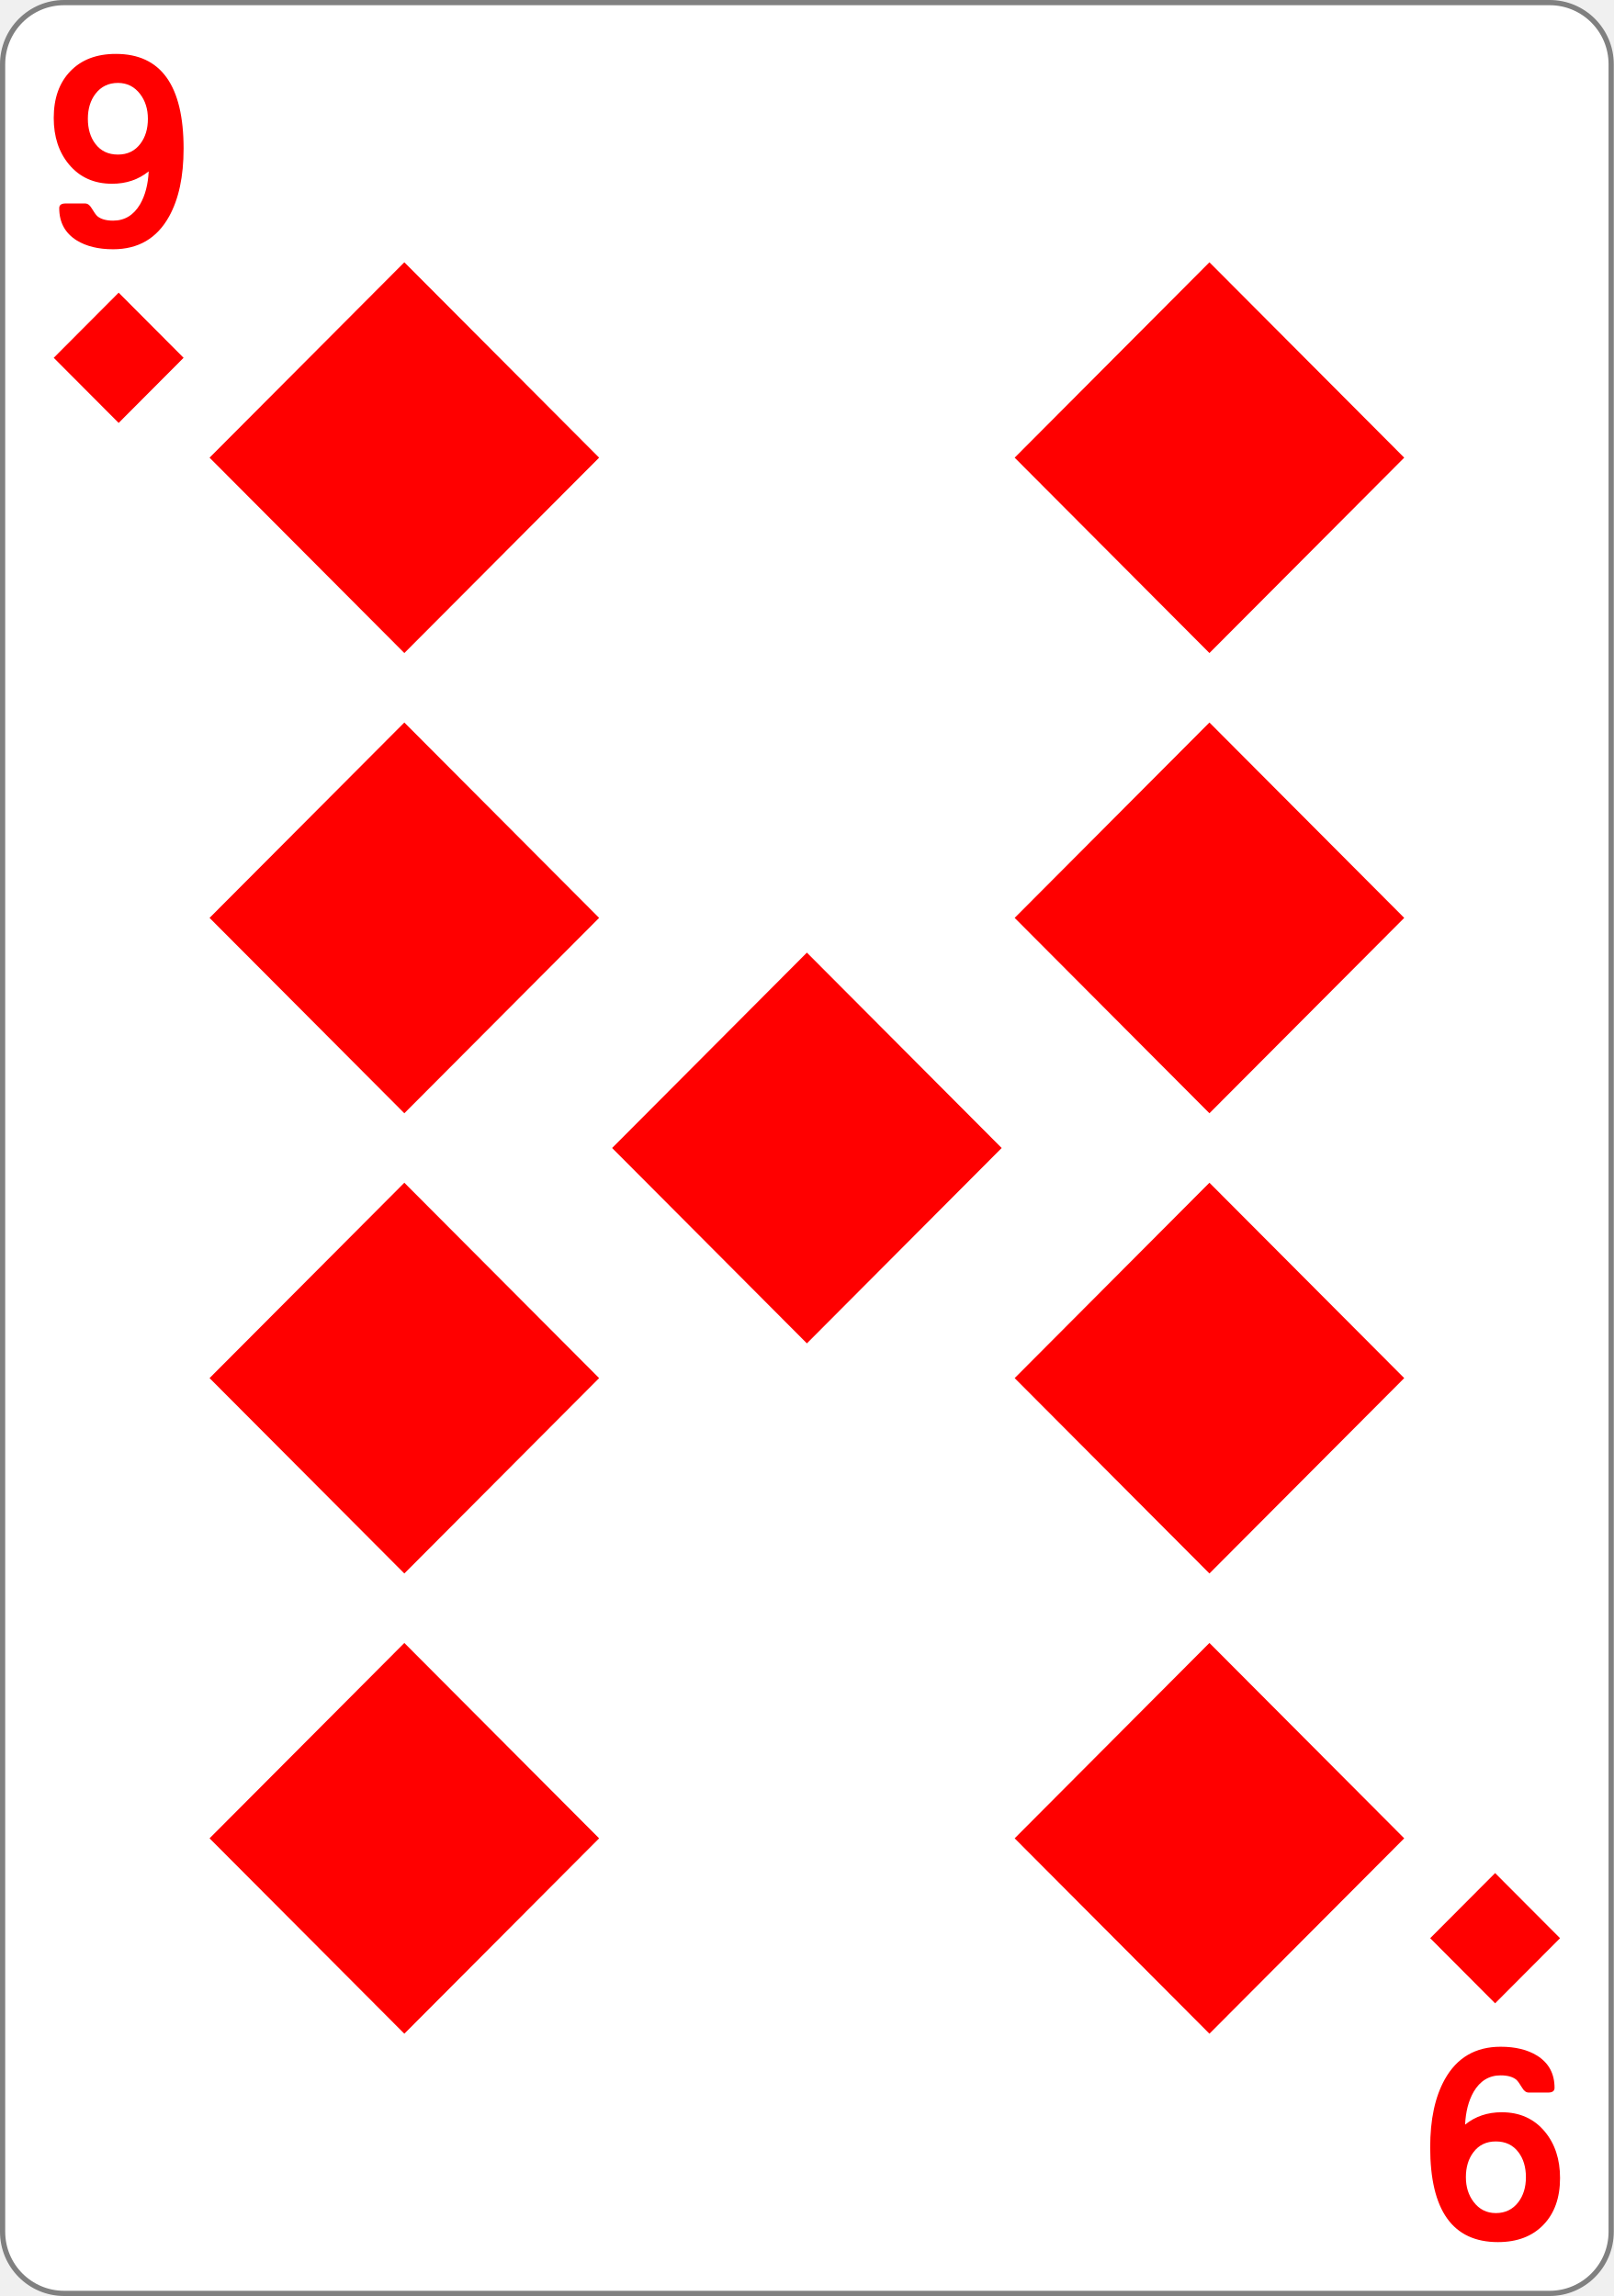
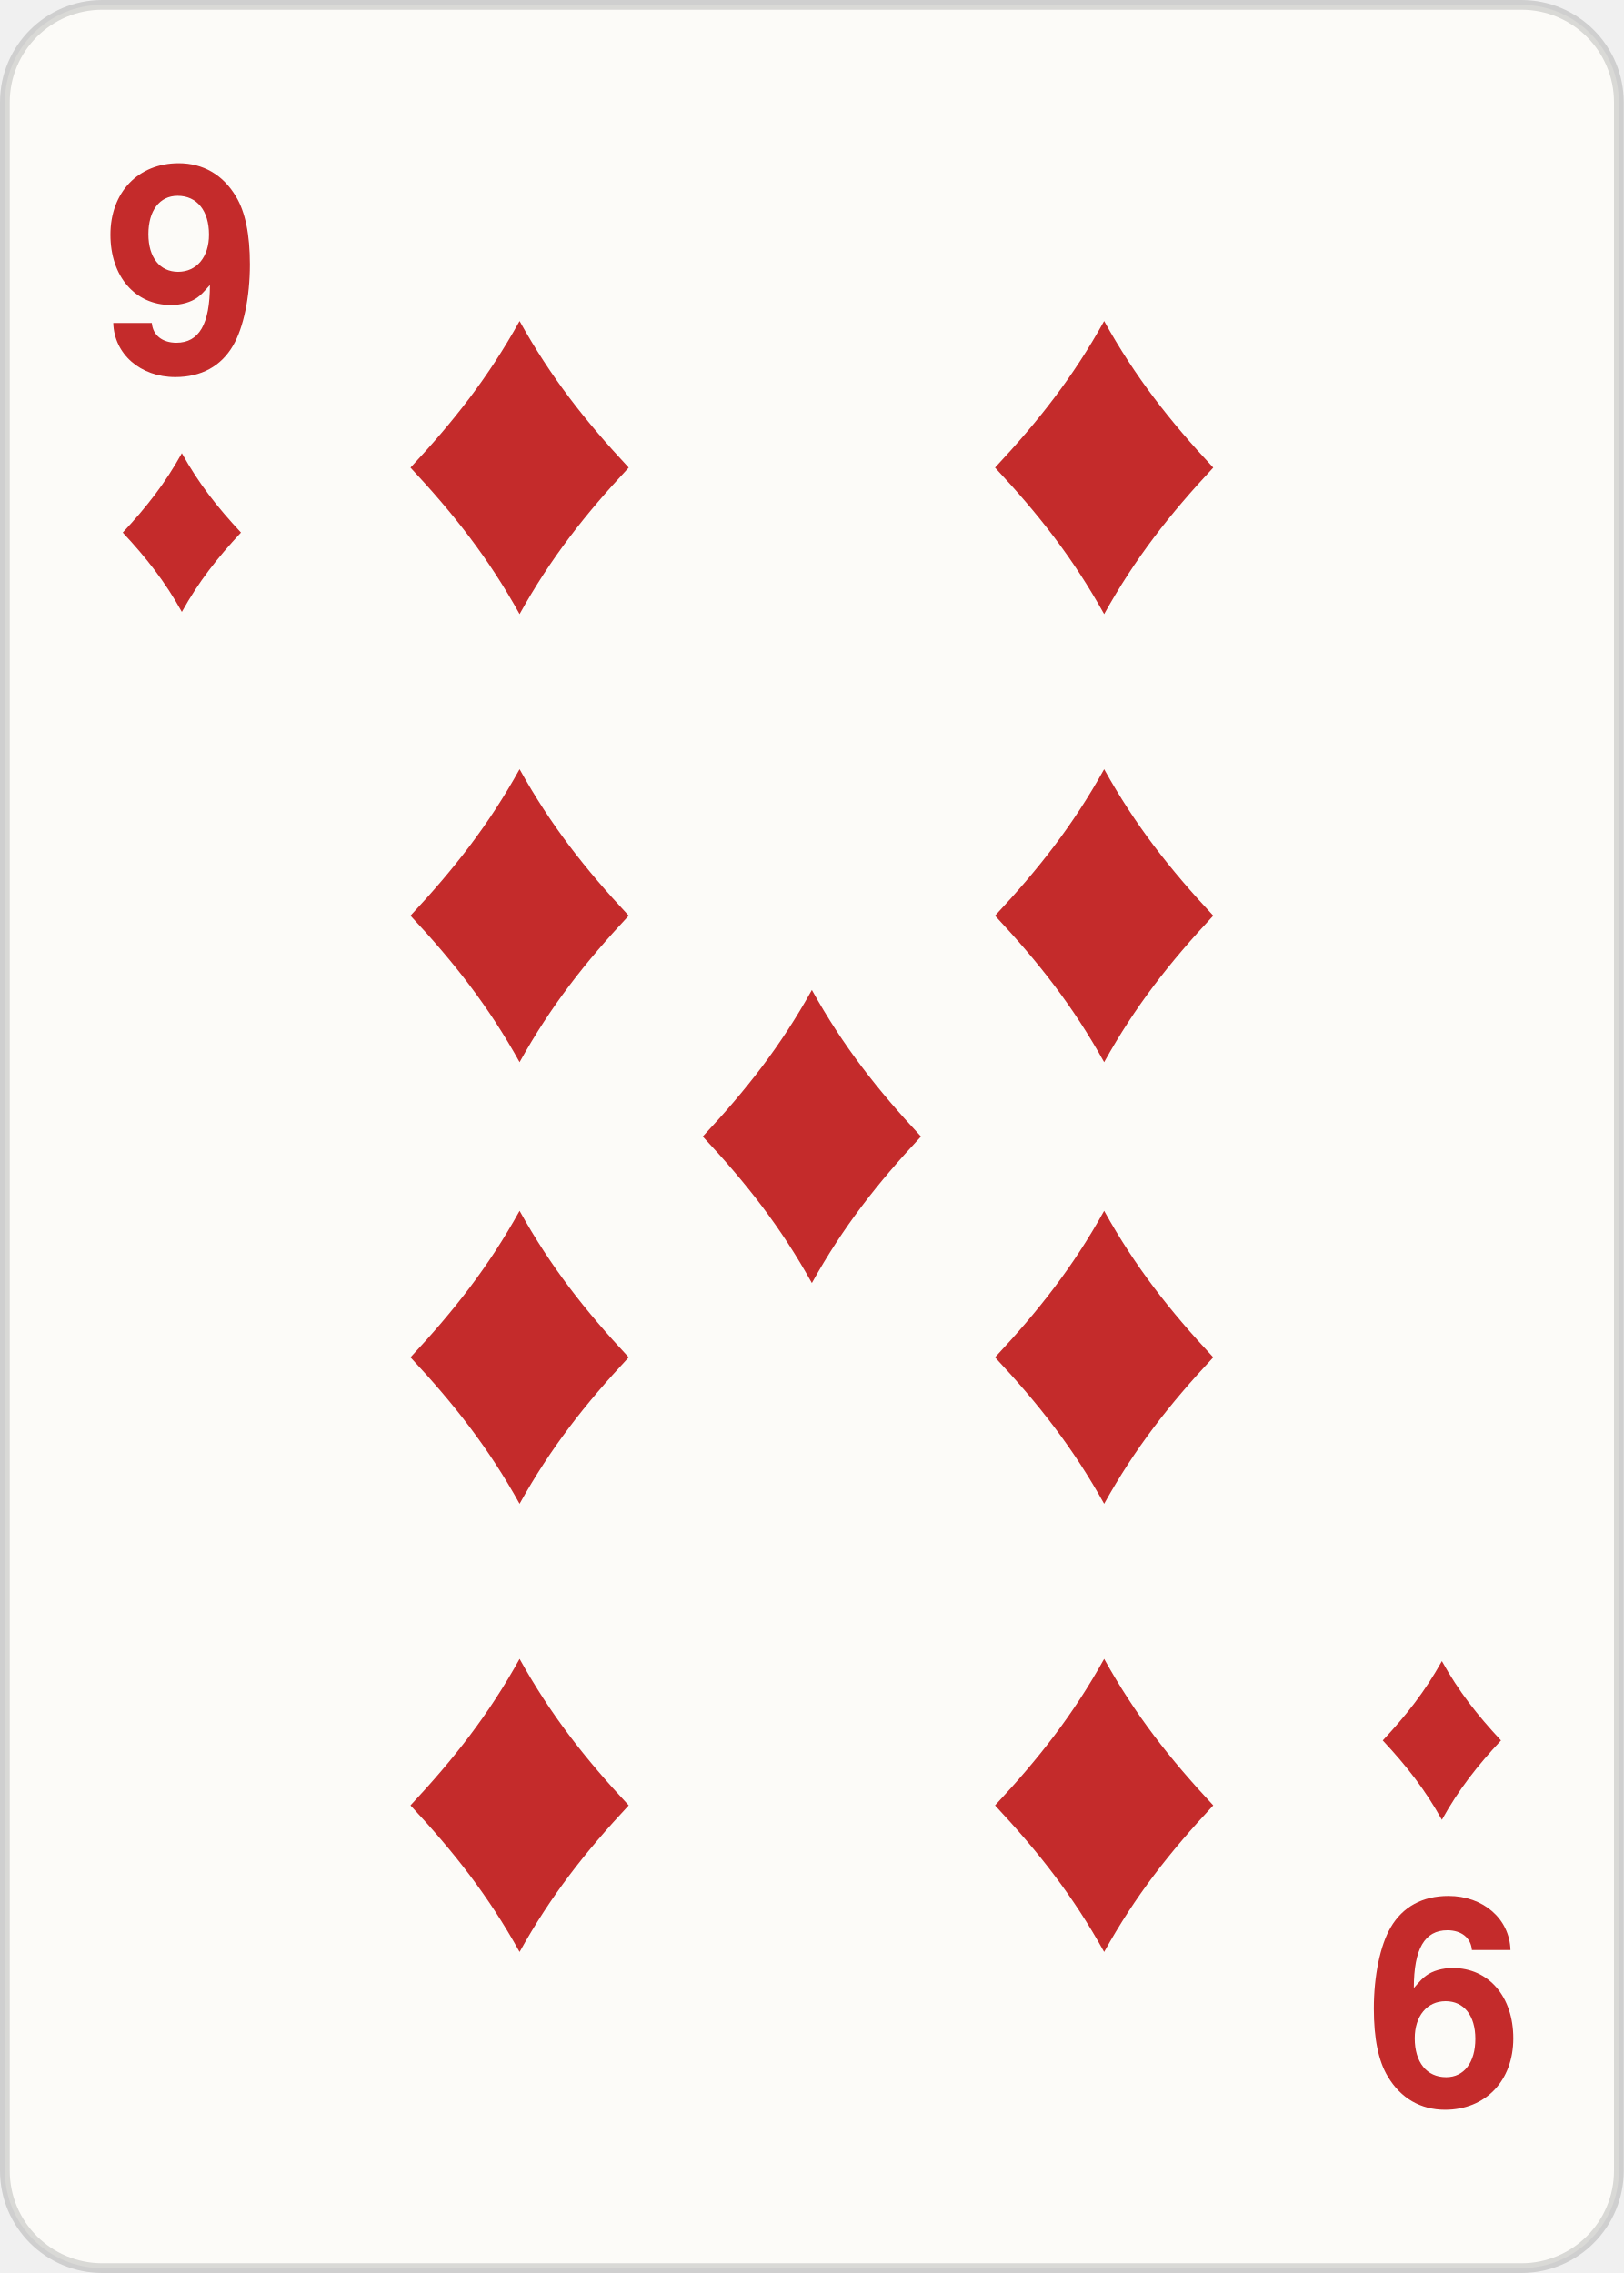
- <svg xmlns="http://www.w3.org/2000/svg" width="234" height="333" id="svg2" version="1.1">
-   <defs id="defs4" />
-   <g id="layer1" transform="translate(0,-719.3622)">
-     <g id="g922">
-       <rect rx="8.919" ry="8.946" y="719.74" x="0.378" height="332.244" width="233.244" id="rect4266" style="fill:#ffffff;fill-opacity:1;stroke:#808080;stroke-width:0.756;stroke-linecap:butt;stroke-linejoin:miter;stroke-miterlimit:4;stroke-dasharray:none;stroke-opacity:1" />
-       <g transform="matrix(0.07348588,0,0,0.07370838,-248.0173,933.6006)" id="g4233" style="fill:none;stroke:#000000;stroke-width:3.181;stroke-opacity:1" />
-       <g clip-path="none" style="fill:none;stroke:#000000;stroke-width:3.181;stroke-opacity:1" id="g4211" transform="matrix(0.07348588,0,0,0.07370838,-248.0173,933.6006)" />
-       <g transform="matrix(0.07348588,0,0,0.07370838,-248.0173,933.6006)" id="g4227" style="fill:none;stroke:#000000;stroke-width:3.181;stroke-opacity:1" />
-       <path id="path4884-1" d="M 58.63,814.076 86.873,785.74 58.63,757.403 30.386,785.74 Z" style="fill:#ff0000;fill-opacity:1;stroke:none;stroke-width:1" />
-       <path id="path4884-1-4" d="M 58.63,1014.321 86.873,985.985 58.63,957.648 30.386,985.985 Z" style="fill:#ff0000;fill-opacity:1;stroke:none;stroke-width:1" />
-       <path id="path4884-1-4-1" d="M 58.63,947.573 86.873,919.236 58.63,890.9 30.386,919.236 Z" style="fill:#ff0000;fill-opacity:1;stroke:none;stroke-width:1" />
-       <path id="path4884-1-7" d="M 58.63,880.825 86.873,852.488 58.63,824.151 30.386,852.488 Z" style="fill:#ff0000;fill-opacity:1;stroke:none;stroke-width:1" />
-       <path id="path4884-1-40" d="M 175.37,814.076 203.614,785.74 175.37,757.403 147.127,785.74 Z" style="fill:#ff0000;fill-opacity:1;stroke:none;stroke-width:1" />
-       <path id="path4884-1-4-9" d="m 175.37,1014.321 28.244,-28.337 -28.244,-28.337 -28.244,28.337 z" style="fill:#ff0000;fill-opacity:1;stroke:none;stroke-width:1" />
-       <path id="path4884-1-4-1-4" d="M 175.37,947.573 203.614,919.236 175.37,890.9 147.127,919.236 Z" style="fill:#ff0000;fill-opacity:1;stroke:none;stroke-width:1" />
-       <path id="path4884-1-7-8" d="M 175.37,880.825 203.614,852.488 175.37,824.151 147.127,852.488 Z" style="fill:#ff0000;fill-opacity:1;stroke:none;stroke-width:1" />
-       <path id="path4884-1-40-8-2" d="M 117,914.199 145.244,885.862 117,857.526 88.756,885.862 Z" style="fill:#ff0000;fill-opacity:1;stroke:none;stroke-width:1" />
-       <path id="path4884-1-4-5-3" d="m 17.206,780.702 9.415,-9.446 -9.415,-9.446 -9.415,9.446 z" style="fill:#ff0000;fill-opacity:1;stroke:none;stroke-width:1" />
-       <path id="path4884-1-4-5-3-5" d="m 216.794,991.022 9.415,9.446 -9.415,9.445 -9.415,-9.445 z" style="fill:#ff0000;fill-opacity:1;stroke:none;stroke-width:1" />
-       <g id="text3755" style="font-style:normal;font-variant:normal;font-weight:bold;font-stretch:normal;font-size:3.772px;line-height:0%;font-family:'Levenim MT';-inkscape-font-specification:'Sans Bold';letter-spacing:0px;word-spacing:0px;fill:#ff0000;fill-opacity:1;stroke:none;stroke-width:1" transform="scale(0.9907914,1.009294)" aria-label="9">
-         <path id="path897" style="font-size:39.195px;line-height:1.25;stroke-width:1" d="m 26.868,734.108 q 0,5.99 -2.124,9.741 -2.66,4.708 -8.191,4.708 -3.234,0 -5.34,-1.282 -2.545,-1.569 -2.545,-4.631 0,-0.67 0.938,-0.67 h 2.832 q 0.555,0 0.938,0.632 0.574,0.938 0.88,1.206 0.785,0.632 2.297,0.632 2.545,0 3.962,-2.373 1.11,-1.914 1.244,-4.708 -2.239,1.78 -5.359,1.78 -3.962,0 -6.316,-2.794 -2.22,-2.622 -2.22,-6.66 0,-4.249 2.431,-6.717 2.431,-2.488 6.66,-2.488 9.914,0 9.914,13.626 z m -5.225,-4.306 q 0,-2.086 -1.129,-3.541 -1.244,-1.608 -3.253,-1.608 -2.067,0 -3.292,1.569 -1.11,1.435 -1.11,3.579 0,2.182 1.091,3.598 1.187,1.55 3.311,1.55 2.105,0 3.292,-1.569 1.091,-1.416 1.091,-3.579 z" />
-       </g>
-       <g id="text3755-2" style="font-style:normal;font-variant:normal;font-weight:bold;font-stretch:normal;font-size:3.772px;line-height:0%;font-family:'Levenim MT';-inkscape-font-specification:'Sans Bold';letter-spacing:0px;word-spacing:0px;fill:#ff0000;fill-opacity:1;stroke:none;stroke-width:1" transform="scale(-0.9907914,-1.009294)" aria-label="9">
-         <path id="path900" style="font-size:39.195px;line-height:1.25;stroke-width:1" d="m -209.307,-1021.302 q 0,5.99 -2.124,9.741 -2.66,4.708 -8.191,4.708 -3.234,0 -5.34,-1.282 -2.545,-1.569 -2.545,-4.631 0,-0.67 0.938,-0.67 h 2.832 q 0.555,0 0.938,0.632 0.574,0.938 0.88,1.206 0.785,0.632 2.297,0.632 2.545,0 3.962,-2.373 1.11,-1.914 1.244,-4.708 -2.239,1.78 -5.359,1.78 -3.962,0 -6.316,-2.794 -2.22,-2.622 -2.22,-6.66 0,-4.249 2.431,-6.718 2.431,-2.488 6.66,-2.488 9.914,0 9.914,13.626 z m -5.225,-4.306 q 0,-2.086 -1.129,-3.541 -1.244,-1.608 -3.253,-1.608 -2.067,0 -3.292,1.569 -1.11,1.435 -1.11,3.579 0,2.182 1.091,3.598 1.187,1.55 3.311,1.55 2.105,0 3.292,-1.569 1.091,-1.416 1.091,-3.579 z" />
-       </g>
+ <svg xmlns="http://www.w3.org/2000/svg" viewBox="0 0 250 350" width="250" height="350">
+   <rect x="0.75" y="0.75" width="248.5" height="348.5" rx="15" fill="#FCFBF8" stroke="rgba(0,0,0,0.14)" stroke-width="1.5" />
+   <g transform="translate(56 48) scale(0.48)" fill="#C42B2B">
+     <path d="M50 3 C60 21 71 35 85 50 C71 65 60 79 50 97 C40 79 29 65 15 50 C29 35 40 21 50 3 Z" />
+   </g>
+   <g transform="translate(146 48) scale(0.48)" fill="#C42B2B">
+     <path d="M50 3 C60 21 71 35 85 50 C71 65 60 79 50 97 C40 79 29 65 15 50 C29 35 40 21 50 3 Z" />
+   </g>
+   <g transform="translate(56 117) scale(0.48)" fill="#C42B2B">
+     <path d="M50 3 C60 21 71 35 85 50 C71 65 60 79 50 97 C40 79 29 65 15 50 C29 35 40 21 50 3 Z" />
+   </g>
+   <g transform="translate(146 117) scale(0.48)" fill="#C42B2B">
+     <path d="M50 3 C60 21 71 35 85 50 C71 65 60 79 50 97 C40 79 29 65 15 50 C29 35 40 21 50 3 Z" />
+   </g>
+   <g transform="translate(101 151) scale(0.48)" fill="#C42B2B">
+     <path d="M50 3 C60 21 71 35 85 50 C71 65 60 79 50 97 C40 79 29 65 15 50 C29 35 40 21 50 3 Z" />
+   </g>
+   <g transform="rotate(180 80 209) translate(56 185) scale(0.48)" fill="#C42B2B">
+     <path d="M50 3 C60 21 71 35 85 50 C71 65 60 79 50 97 C40 79 29 65 15 50 C29 35 40 21 50 3 Z" />
+   </g>
+   <g transform="rotate(180 170 209) translate(146 185) scale(0.48)" fill="#C42B2B">
+     <path d="M50 3 C60 21 71 35 85 50 C71 65 60 79 50 97 C40 79 29 65 15 50 C29 35 40 21 50 3 Z" />
+   </g>
+   <g transform="rotate(180 80 278) translate(56 254) scale(0.48)" fill="#C42B2B">
+     <path d="M50 3 C60 21 71 35 85 50 C71 65 60 79 50 97 C40 79 29 65 15 50 C29 35 40 21 50 3 Z" />
+   </g>
+   <g transform="rotate(180 170 278) translate(146 254) scale(0.48)" fill="#C42B2B">
+     <path d="M50 3 C60 21 71 35 85 50 C71 65 60 79 50 97 C40 79 29 65 15 50 C29 35 40 21 50 3 Z" />
+   </g>
+   <text x="28" y="57" text-anchor="middle" font-family="-apple-system, BlinkMacSystemFont, 'Helvetica Neue', Helvetica, Arial, sans-serif" font-weight="600" font-size="44" letter-spacing="0" fill="#C42B2B">9</text>
+   <g transform="translate(15 69) scale(0.26)" fill="#C42B2B">
+     <path d="M50 3 C60 21 71 35 85 50 C71 65 60 79 50 97 C40 79 29 65 15 50 C29 35 40 21 50 3 Z" />
+   </g>
+   <g transform="rotate(180 125 175)">
+     <text x="28" y="57" text-anchor="middle" font-family="-apple-system, BlinkMacSystemFont, 'Helvetica Neue', Helvetica, Arial, sans-serif" font-weight="600" font-size="44" letter-spacing="0" fill="#C42B2B">9</text>
+     <g transform="translate(15 69) scale(0.26)" fill="#C42B2B">
+       <path d="M50 3 C60 21 71 35 85 50 C71 65 60 79 50 97 C40 79 29 65 15 50 C29 35 40 21 50 3 Z" />
    </g>
  </g>
</svg>
